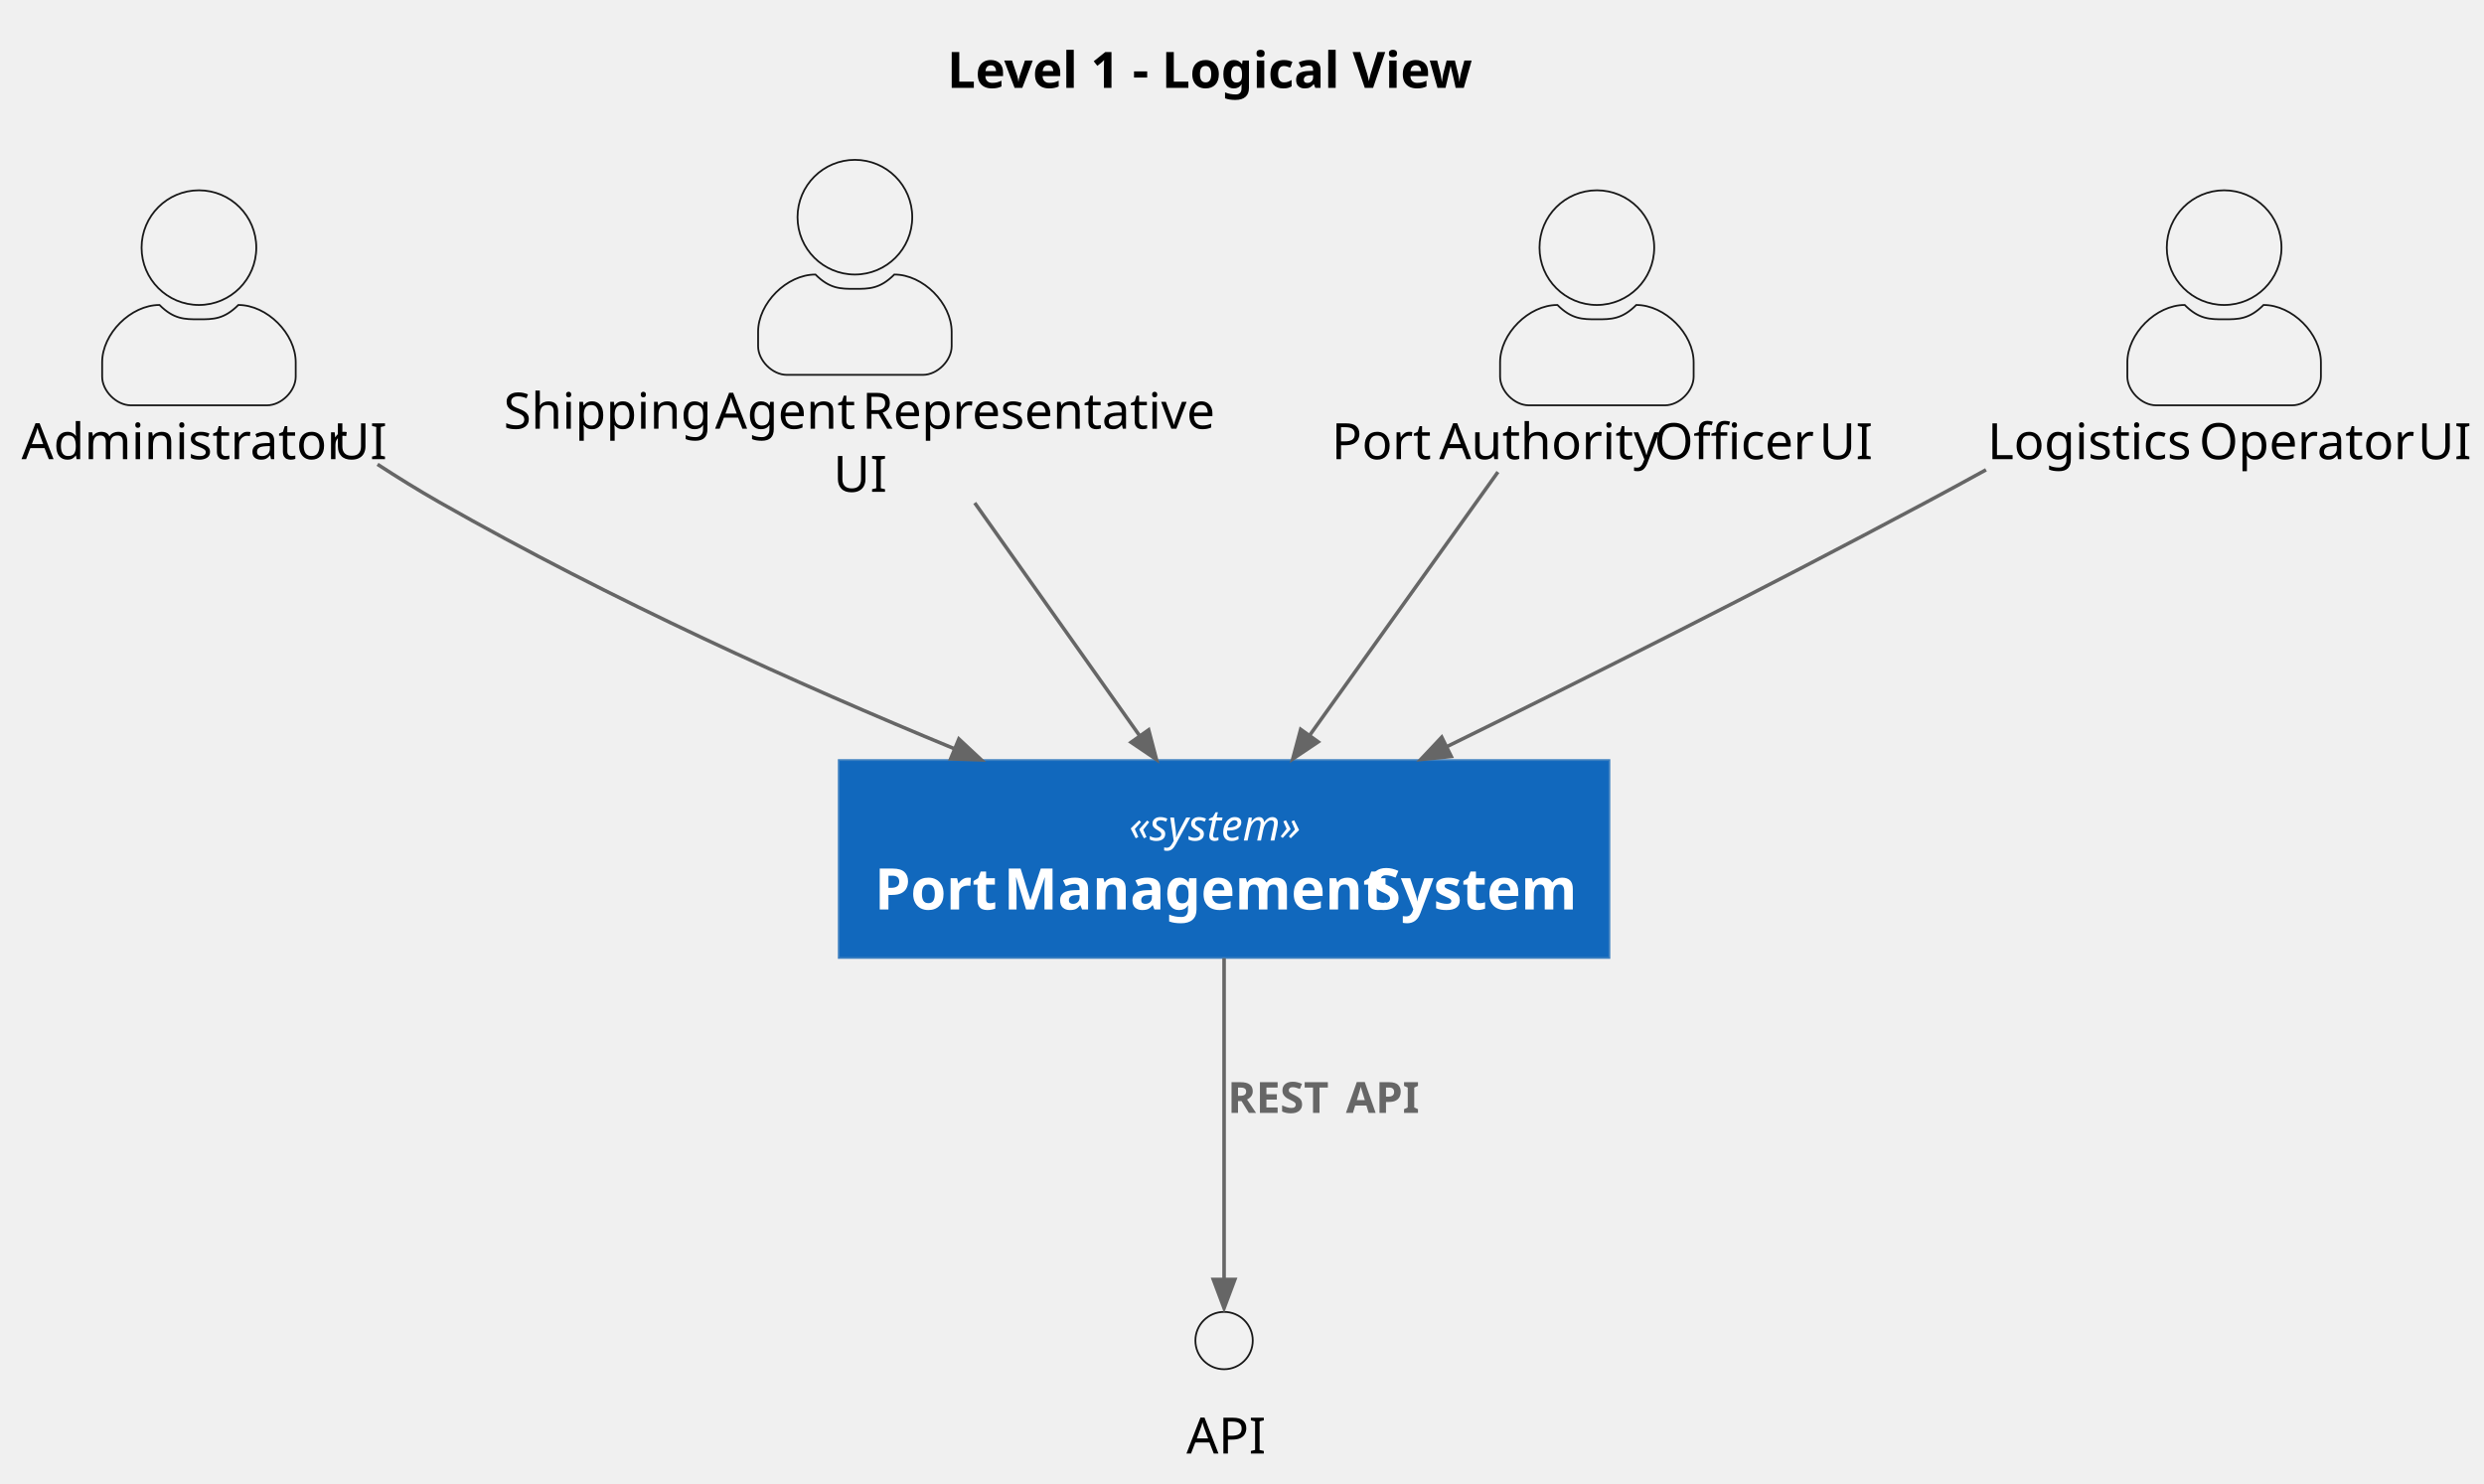
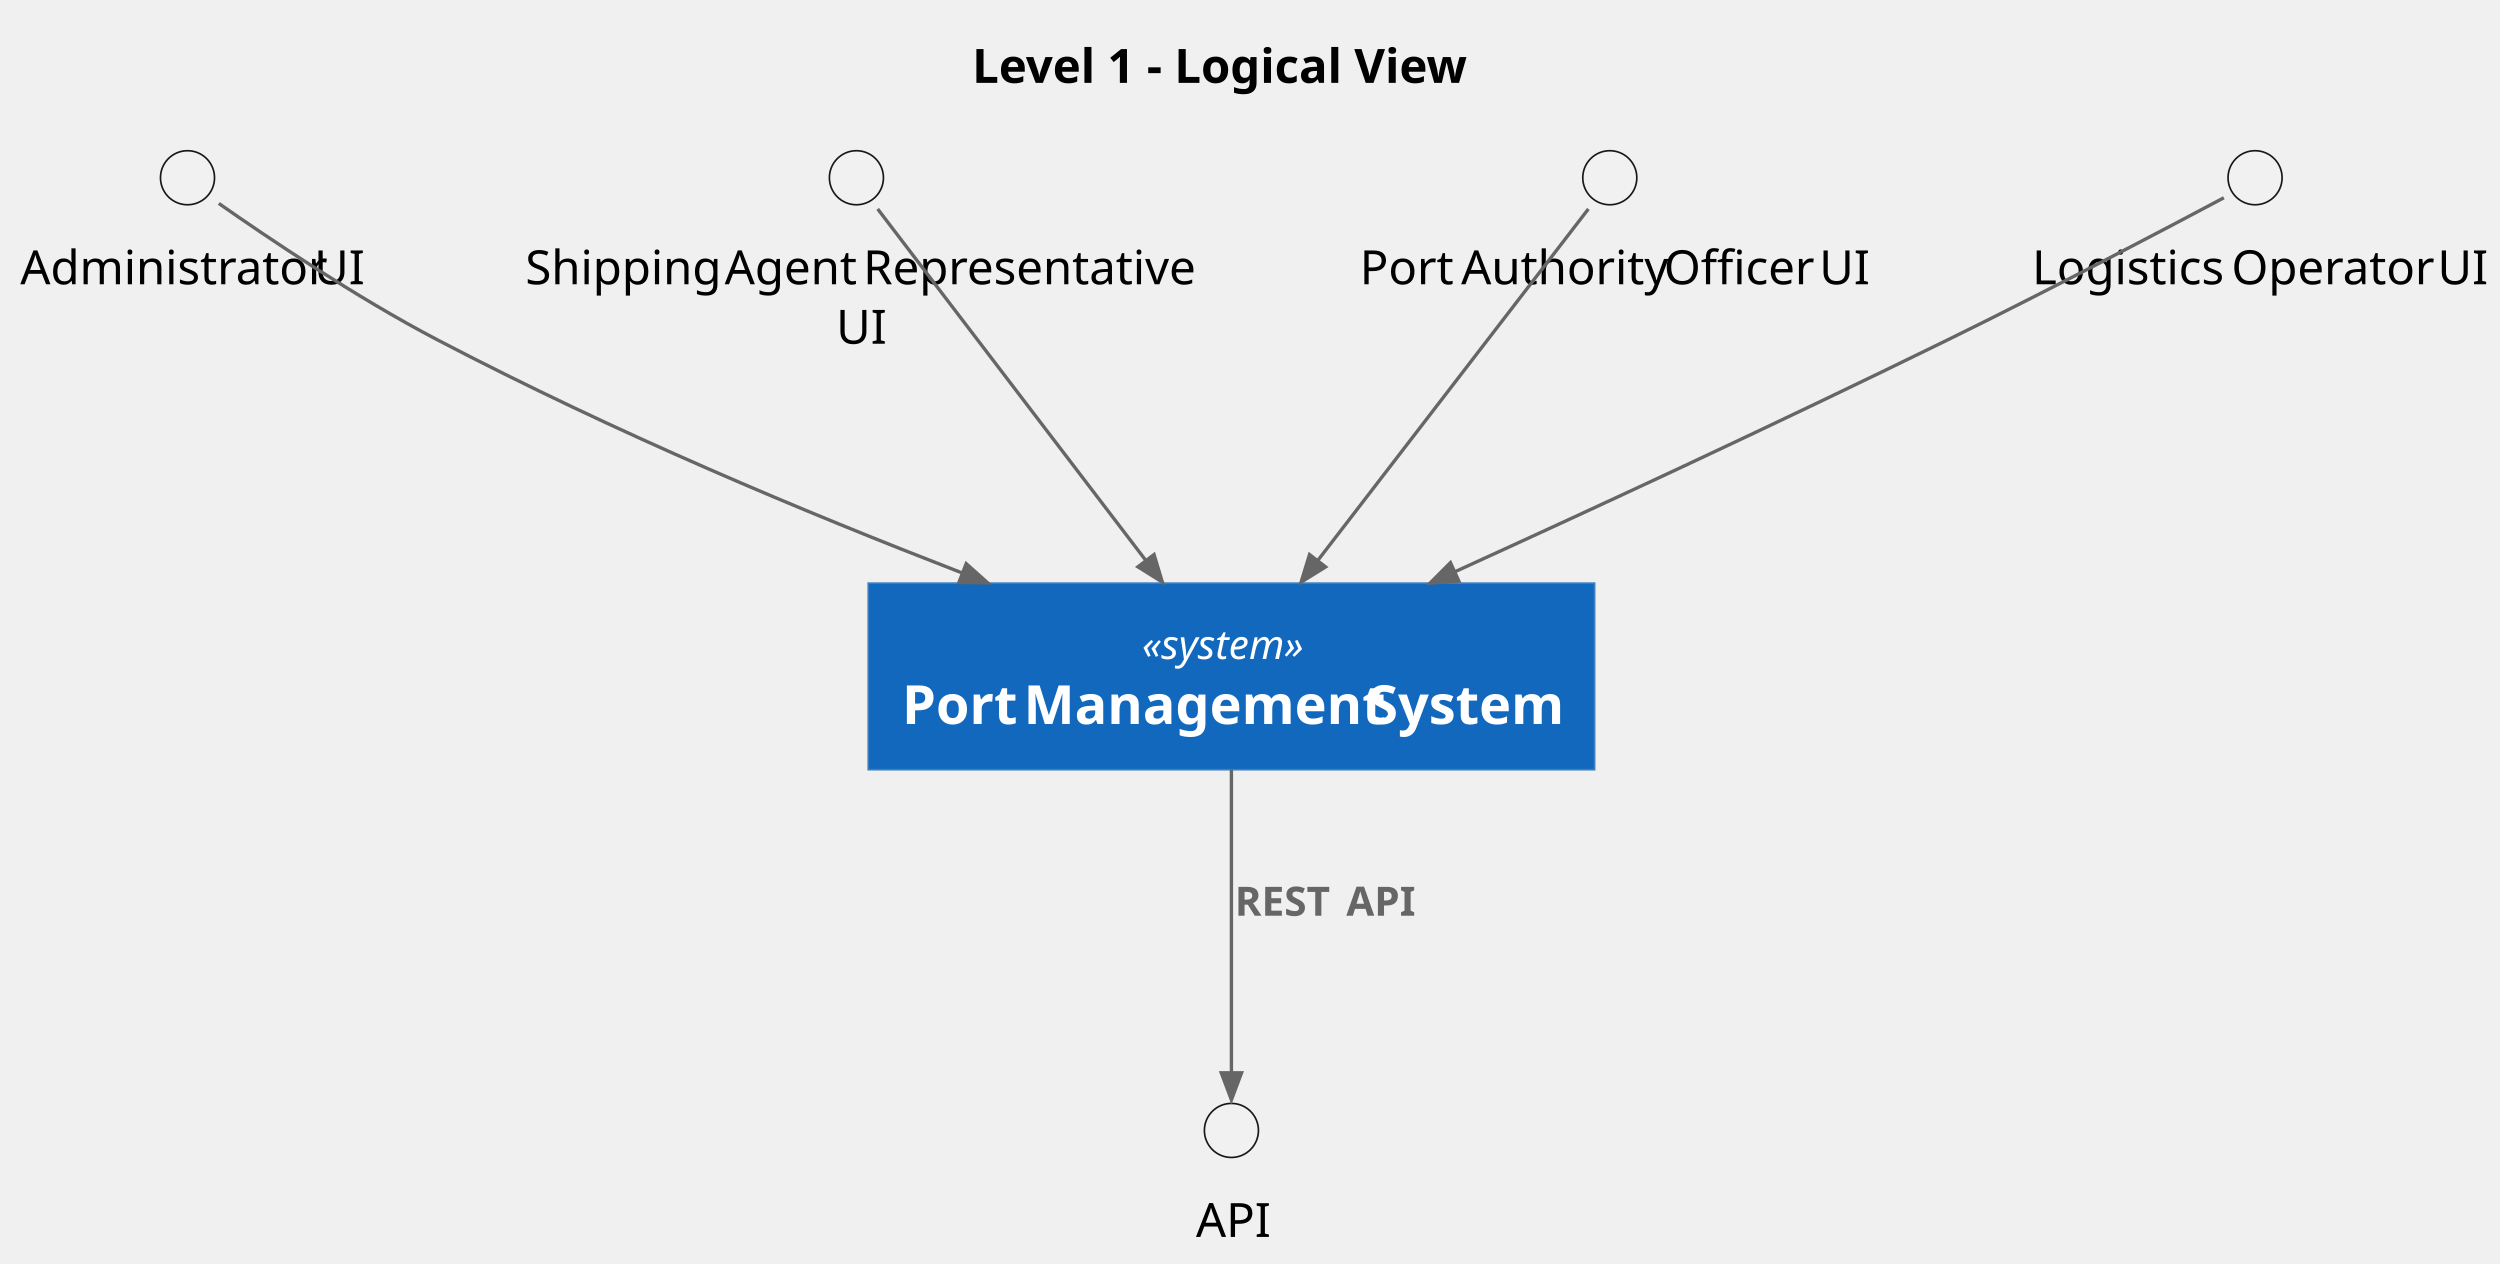
- <svg xmlns="http://www.w3.org/2000/svg" contentStyleType="text/css" height="414px" preserveAspectRatio="none" style="width:693px;height:414px;background:#FFFFFF;" version="1.1" viewBox="0 0 693 414" width="693px" zoomAndPan="magnify">
+ <svg xmlns="http://www.w3.org/2000/svg" contentStyleType="text/css" height="374px" preserveAspectRatio="none" style="width:740px;height:374px;background:#FFFFFF;" version="1.1" viewBox="0 0 740 374" width="740px" zoomAndPan="magnify">
  <defs />
  <g>
-     <text fill="#000000" font-family="sans-serif" font-size="14" font-weight="bold" lengthAdjust="spacing" textLength="151" x="264.25" y="24.533">Level 1 - Logical View</text>
+     <text fill="#000000" font-family="sans-serif" font-size="14" font-weight="bold" lengthAdjust="spacing" textLength="151" x="287.75" y="24.533">Level 1 - Logical View</text>
    <g id="elem_admin">
-       <ellipse cx="55.5" cy="69.109" fill="#F1F1F1" rx="16" ry="16" style="stroke:#181818;stroke-width:0.5;" />
-       <path d="M55.5,89.109 C59.5,89.109 62.5,89.109 66.5,85.109 C74.5,85.109 82.5,93.109 82.5,101.109 L82.5,105.109 C82.5,109.109 78.5,113.109 74.5,113.109 L36.5,113.109 C32.5,113.109 28.5,109.109 28.5,105.109 L28.5,101.109 C28.5,93.109 36.5,85.109 44.5,85.109 C48.5,89.109 51.5,89.109 55.5,89.109 " fill="#F1F1F1" style="stroke:#181818;stroke-width:0.5;" />
-       <text fill="#000000" font-family="sans-serif" font-size="14" lengthAdjust="spacing" textLength="83" x="6" y="128.143">Administrator</text>
-       <text fill="#000000" font-family="sans-serif" font-size="14" lengthAdjust="spacing" textLength="4" x="89" y="128.143"> </text>
-       <text fill="#000000" font-family="sans-serif" font-size="14" lengthAdjust="spacing" textLength="12" x="93" y="128.143">UI</text>
+       <ellipse cx="55.5" cy="52.609" fill="#F1F1F1" rx="8" ry="8" style="stroke:#181818;stroke-width:0.5;" />
+       <text fill="#000000" font-family="sans-serif" font-size="14" lengthAdjust="spacing" textLength="83" x="6" y="84.143">Administrator</text>
+       <text fill="#000000" font-family="sans-serif" font-size="14" lengthAdjust="spacing" textLength="4" x="89" y="84.143"> </text>
+       <text fill="#000000" font-family="sans-serif" font-size="14" lengthAdjust="spacing" textLength="12" x="93" y="84.143">UI</text>
    </g>
    <g id="elem_agent">
-       <ellipse cx="238.5" cy="60.609" fill="#F1F1F1" rx="16" ry="16" style="stroke:#181818;stroke-width:0.5;" />
-       <path d="M238.5,80.609 C242.5,80.609 245.5,80.609 249.5,76.609 C257.5,76.609 265.5,84.609 265.5,92.609 L265.5,96.609 C265.5,100.609 261.5,104.609 257.5,104.609 L219.5,104.609 C215.5,104.609 211.5,100.609 211.5,96.609 L211.5,92.609 C211.5,84.609 219.5,76.609 227.5,76.609 C231.5,80.609 234.5,80.609 238.5,80.609 " fill="#F1F1F1" style="stroke:#181818;stroke-width:0.5;" />
-       <text fill="#000000" font-family="sans-serif" font-size="14" lengthAdjust="spacing" textLength="55" x="140.5" y="119.643">Shipping</text>
-       <text fill="#000000" font-family="sans-serif" font-size="14" lengthAdjust="spacing" textLength="4" x="195.5" y="119.643"> </text>
-       <text fill="#000000" font-family="sans-serif" font-size="14" lengthAdjust="spacing" textLength="37" x="199.5" y="119.643">Agent</text>
-       <text fill="#000000" font-family="sans-serif" font-size="14" lengthAdjust="spacing" textLength="4" x="236.5" y="119.643"> </text>
-       <text fill="#000000" font-family="sans-serif" font-size="14" lengthAdjust="spacing" textLength="96" x="240.5" y="119.643">Representative</text>
-       <text fill="#000000" font-family="sans-serif" font-size="14" lengthAdjust="spacing" textLength="12" x="232.5" y="137.252">UI</text>
+       <ellipse cx="253.5" cy="52.609" fill="#F1F1F1" rx="8" ry="8" style="stroke:#181818;stroke-width:0.5;" />
+       <text fill="#000000" font-family="sans-serif" font-size="14" lengthAdjust="spacing" textLength="55" x="155.5" y="84.143">Shipping</text>
+       <text fill="#000000" font-family="sans-serif" font-size="14" lengthAdjust="spacing" textLength="4" x="210.5" y="84.143"> </text>
+       <text fill="#000000" font-family="sans-serif" font-size="14" lengthAdjust="spacing" textLength="37" x="214.5" y="84.143">Agent</text>
+       <text fill="#000000" font-family="sans-serif" font-size="14" lengthAdjust="spacing" textLength="4" x="251.5" y="84.143"> </text>
+       <text fill="#000000" font-family="sans-serif" font-size="14" lengthAdjust="spacing" textLength="96" x="255.5" y="84.143">Representative</text>
+       <text fill="#000000" font-family="sans-serif" font-size="14" lengthAdjust="spacing" textLength="12" x="247.5" y="101.752">UI</text>
    </g>
    <g id="elem_officer">
-       <ellipse cx="445.5" cy="69.109" fill="#F1F1F1" rx="16" ry="16" style="stroke:#181818;stroke-width:0.5;" />
-       <path d="M445.5,89.109 C449.5,89.109 452.5,89.109 456.5,85.109 C464.5,85.109 472.5,93.109 472.5,101.109 L472.5,105.109 C472.5,109.109 468.5,113.109 464.5,113.109 L426.5,113.109 C422.5,113.109 418.5,109.109 418.5,105.109 L418.5,101.109 C418.5,93.109 426.5,85.109 434.5,85.109 C438.5,89.109 441.5,89.109 445.5,89.109 " fill="#F1F1F1" style="stroke:#181818;stroke-width:0.5;" />
-       <text fill="#000000" font-family="sans-serif" font-size="14" lengthAdjust="spacing" textLength="26" x="371.5" y="128.143">Port</text>
-       <text fill="#000000" font-family="sans-serif" font-size="14" lengthAdjust="spacing" textLength="4" x="397.5" y="128.143"> </text>
-       <text fill="#000000" font-family="sans-serif" font-size="14" lengthAdjust="spacing" textLength="56" x="401.5" y="128.143">Authority</text>
-       <text fill="#000000" font-family="sans-serif" font-size="14" lengthAdjust="spacing" textLength="4" x="457.5" y="128.143"> </text>
-       <text fill="#000000" font-family="sans-serif" font-size="14" lengthAdjust="spacing" textLength="42" x="461.5" y="128.143">Officer</text>
-       <text fill="#000000" font-family="sans-serif" font-size="14" lengthAdjust="spacing" textLength="4" x="503.5" y="128.143"> </text>
-       <text fill="#000000" font-family="sans-serif" font-size="14" lengthAdjust="spacing" textLength="12" x="507.5" y="128.143">UI</text>
+       <ellipse cx="476.5" cy="52.609" fill="#F1F1F1" rx="8" ry="8" style="stroke:#181818;stroke-width:0.5;" />
+       <text fill="#000000" font-family="sans-serif" font-size="14" lengthAdjust="spacing" textLength="26" x="402.5" y="84.143">Port</text>
+       <text fill="#000000" font-family="sans-serif" font-size="14" lengthAdjust="spacing" textLength="4" x="428.5" y="84.143"> </text>
+       <text fill="#000000" font-family="sans-serif" font-size="14" lengthAdjust="spacing" textLength="56" x="432.5" y="84.143">Authority</text>
+       <text fill="#000000" font-family="sans-serif" font-size="14" lengthAdjust="spacing" textLength="4" x="488.5" y="84.143"> </text>
+       <text fill="#000000" font-family="sans-serif" font-size="14" lengthAdjust="spacing" textLength="42" x="492.5" y="84.143">Officer</text>
+       <text fill="#000000" font-family="sans-serif" font-size="14" lengthAdjust="spacing" textLength="4" x="534.5" y="84.143"> </text>
+       <text fill="#000000" font-family="sans-serif" font-size="14" lengthAdjust="spacing" textLength="12" x="538.5" y="84.143">UI</text>
    </g>
    <g id="elem_operator">
-       <ellipse cx="620.5" cy="69.109" fill="#F1F1F1" rx="16" ry="16" style="stroke:#181818;stroke-width:0.5;" />
-       <path d="M620.5,89.109 C624.5,89.109 627.5,89.109 631.5,85.109 C639.5,85.109 647.5,93.109 647.5,101.109 L647.5,105.109 C647.5,109.109 643.5,113.109 639.5,113.109 L601.5,113.109 C597.5,113.109 593.5,109.109 593.5,105.109 L593.5,101.109 C593.5,93.109 601.5,85.109 609.5,85.109 C613.5,89.109 616.5,89.109 620.5,89.109 " fill="#F1F1F1" style="stroke:#181818;stroke-width:0.5;" />
-       <text fill="#000000" font-family="sans-serif" font-size="14" lengthAdjust="spacing" textLength="55" x="554.5" y="128.143">Logistics</text>
-       <text fill="#000000" font-family="sans-serif" font-size="14" lengthAdjust="spacing" textLength="4" x="609.5" y="128.143"> </text>
-       <text fill="#000000" font-family="sans-serif" font-size="14" lengthAdjust="spacing" textLength="57" x="613.5" y="128.143">Operator</text>
-       <text fill="#000000" font-family="sans-serif" font-size="14" lengthAdjust="spacing" textLength="4" x="670.5" y="128.143"> </text>
-       <text fill="#000000" font-family="sans-serif" font-size="14" lengthAdjust="spacing" textLength="12" x="674.5" y="128.143">UI</text>
+       <ellipse cx="667.5" cy="52.609" fill="#F1F1F1" rx="8" ry="8" style="stroke:#181818;stroke-width:0.5;" />
+       <text fill="#000000" font-family="sans-serif" font-size="14" lengthAdjust="spacing" textLength="55" x="601.5" y="84.143">Logistics</text>
+       <text fill="#000000" font-family="sans-serif" font-size="14" lengthAdjust="spacing" textLength="4" x="656.5" y="84.143"> </text>
+       <text fill="#000000" font-family="sans-serif" font-size="14" lengthAdjust="spacing" textLength="57" x="660.5" y="84.143">Operator</text>
+       <text fill="#000000" font-family="sans-serif" font-size="14" lengthAdjust="spacing" textLength="4" x="717.5" y="84.143"> </text>
+       <text fill="#000000" font-family="sans-serif" font-size="14" lengthAdjust="spacing" textLength="12" x="721.5" y="84.143">UI</text>
    </g>
-     <g id="elem_ait">
-       <rect fill="#1168BD" height="55.219" style="stroke:#3C7FC0;stroke-width:0.5;" width="215" x="234" y="212.109" />
-       <text fill="#FFFFFF" font-family="sans-serif" font-size="12" font-style="italic" lengthAdjust="spacing" textLength="53" x="315" y="234.566">«system»</text>
-       <text fill="#FFFFFF" font-family="sans-serif" font-size="16" font-weight="bold" lengthAdjust="spacing" textLength="32" x="244" y="253.812">Port</text>
-       <text fill="#FFFFFF" font-family="sans-serif" font-size="16" font-weight="bold" lengthAdjust="spacing" textLength="4" x="276" y="253.812"> </text>
-       <text fill="#FFFFFF" font-family="sans-serif" font-size="16" font-weight="bold" lengthAdjust="spacing" textLength="98" x="280" y="253.812">Management</text>
-       <text fill="#FFFFFF" font-family="sans-serif" font-size="16" font-weight="bold" lengthAdjust="spacing" textLength="4" x="378" y="253.812"> </text>
-       <text fill="#FFFFFF" font-family="sans-serif" font-size="16" font-weight="bold" lengthAdjust="spacing" textLength="57" x="382" y="253.812">System</text>
+     <g id="elem_pms">
+       <rect fill="#1168BD" height="55.219" style="stroke:#3C7FC0;stroke-width:0.5;" width="215" x="257" y="172.609" />
+       <text fill="#FFFFFF" font-family="sans-serif" font-size="12" font-style="italic" lengthAdjust="spacing" textLength="53" x="338" y="195.066">«system»</text>
+       <text fill="#FFFFFF" font-family="sans-serif" font-size="16" font-weight="bold" lengthAdjust="spacing" textLength="32" x="267" y="214.312">Port</text>
+       <text fill="#FFFFFF" font-family="sans-serif" font-size="16" font-weight="bold" lengthAdjust="spacing" textLength="4" x="299" y="214.312"> </text>
+       <text fill="#FFFFFF" font-family="sans-serif" font-size="16" font-weight="bold" lengthAdjust="spacing" textLength="98" x="303" y="214.312">Management</text>
+       <text fill="#FFFFFF" font-family="sans-serif" font-size="16" font-weight="bold" lengthAdjust="spacing" textLength="4" x="401" y="214.312"> </text>
+       <text fill="#FFFFFF" font-family="sans-serif" font-size="16" font-weight="bold" lengthAdjust="spacing" textLength="57" x="405" y="214.312">System</text>
    </g>
    <g id="elem_apiIF">
-       <ellipse cx="341.5" cy="374.109" fill="#F1F1F1" rx="8" ry="8" style="stroke:#181818;stroke-width:0.5;" />
-       <text fill="#000000" font-family="sans-serif" font-size="14" lengthAdjust="spacing" textLength="21" x="331" y="405.643">API</text>
+       <ellipse cx="364.5" cy="334.609" fill="#F1F1F1" rx="8" ry="8" style="stroke:#181818;stroke-width:0.5;" />
+       <text fill="#000000" font-family="sans-serif" font-size="14" lengthAdjust="spacing" textLength="21" x="354" y="366.143">API</text>
    </g>
-     <g id="link_admin_ait">
-       <path d="M105.32,129.579 C111.02,133.289 116.82,136.879 122.5,140.109 C171.42,167.939 222.257,190.752 266.367,208.992 " fill="none" id="admin-to-ait" style="stroke:#666666;stroke-width:1.0;" />
-       <polygon fill="#666666" points="273.76,212.049,267.514,206.22,265.221,211.765,273.76,212.049" style="stroke:#666666;stroke-width:1.0;" />
-       <text fill="#666666" font-family="sans-serif" font-size="0" lengthAdjust="spacing" textLength="0" x="206.5" y="171.109">.</text>
+     <g id="link_admin_pms">
+       <path d="M64.77,60.219 C78.5,69.839 105.22,87.929 129.5,100.609 C182.53,128.309 237.659,151.351 284.909,169.642 " fill="none" id="admin-to-pms" style="stroke:#666666;stroke-width:1.0;" />
+       <polygon fill="#666666" points="292.37,172.529,285.992,166.844,283.827,172.439,292.37,172.529" style="stroke:#666666;stroke-width:1.0;" />
+       <text fill="#666666" font-family="sans-serif" font-size="0" lengthAdjust="spacing" textLength="0" x="219.5" y="131.609">.</text>
    </g>
-     <g id="link_agent_ait">
-       <path d="M271.94,140.349 C288.74,164.079 303.858,185.43 318.008,205.42 " fill="none" id="agent-to-ait" style="stroke:#666666;stroke-width:1.0;" />
-       <polygon fill="#666666" points="322.63,211.949,320.457,203.686,315.559,207.153,322.63,211.949" style="stroke:#666666;stroke-width:1.0;" />
-       <text fill="#666666" font-family="sans-serif" font-size="0" lengthAdjust="spacing" textLength="0" x="300.5" y="171.109">.</text>
+     <g id="link_agent_pms">
+       <path d="M259.79,61.849 C275.75,82.769 313.539,132.298 339.209,165.958 " fill="none" id="agent-to-pms" style="stroke:#666666;stroke-width:1.0;" />
+       <polygon fill="#666666" points="344.06,172.319,341.594,164.139,336.823,167.777,344.06,172.319" style="stroke:#666666;stroke-width:1.0;" />
+       <text fill="#666666" font-family="sans-serif" font-size="0" lengthAdjust="spacing" textLength="0" x="320.5" y="131.609">.</text>
    </g>
-     <g id="link_officer_ait">
-       <path d="M417.9,131.719 C399.85,156.979 381.372,182.821 365.312,205.291 " fill="none" id="officer-to-ait" style="stroke:#666666;stroke-width:1.0;" />
-       <polygon fill="#666666" points="360.66,211.799,367.752,207.035,362.871,203.546,360.66,211.799" style="stroke:#666666;stroke-width:1.0;" />
-       <text fill="#666666" font-family="sans-serif" font-size="0" lengthAdjust="spacing" textLength="0" x="391.5" y="171.109">.</text>
+     <g id="link_officer_pms">
+       <path d="M470.16,61.849 C454.05,82.769 415.91,132.32 390,165.98 " fill="none" id="officer-to-pms" style="stroke:#666666;stroke-width:1.0;" />
+       <polygon fill="#666666" points="385.12,172.319,392.377,167.81,387.623,164.15,385.12,172.319" style="stroke:#666666;stroke-width:1.0;" />
+       <text fill="#666666" font-family="sans-serif" font-size="0" lengthAdjust="spacing" textLength="0" x="418.5" y="131.609">.</text>
    </g>
-     <g id="link_operator_ait">
-       <path d="M554.07,131.109 C548.48,134.189 542.9,137.219 537.5,140.109 C490.3,165.309 443.049,188.99 403.549,208.41 " fill="none" id="operator-to-ait" style="stroke:#666666;stroke-width:1.0;" />
-       <polygon fill="#666666" points="396.37,211.939,404.873,211.102,402.226,205.718,396.37,211.939" style="stroke:#666666;stroke-width:1.0;" />
-       <text fill="#666666" font-family="sans-serif" font-size="0" lengthAdjust="spacing" textLength="0" x="480.5" y="171.109">.</text>
+     <g id="link_operator_pms">
+       <path d="M658.26,58.539 C641.9,67.249 606.68,85.819 576.5,100.609 C525.12,125.799 473.31,149.802 430.58,169.272 " fill="none" id="operator-to-pms" style="stroke:#666666;stroke-width:1.0;" />
+       <polygon fill="#666666" points="423.3,172.589,431.824,172.002,429.336,166.542,423.3,172.589" style="stroke:#666666;stroke-width:1.0;" />
+       <text fill="#666666" font-family="sans-serif" font-size="0" lengthAdjust="spacing" textLength="0" x="514.5" y="131.609">.</text>
    </g>
-     <g id="link_ait_apiIF">
-       <path d="M341.5,267.419 C341.5,297.969 341.5,338.109 341.5,357.059 " fill="none" id="ait-to-apiIF" style="stroke:#666666;stroke-width:1.0;" />
-       <polygon fill="#666666" points="341.5,365.059,344.5,357.059,338.5,357.059,341.5,365.059" style="stroke:#666666;stroke-width:1.0;" />
-       <text fill="#666666" font-family="sans-serif" font-size="12" font-weight="bold" lengthAdjust="spacing" textLength="30" x="342.5" y="310.566">REST</text>
-       <text fill="#666666" font-family="sans-serif" font-size="12" font-weight="bold" lengthAdjust="spacing" textLength="3" x="372.5" y="310.566"> </text>
-       <text fill="#666666" font-family="sans-serif" font-size="12" font-weight="bold" lengthAdjust="spacing" textLength="19" x="375.5" y="310.566">API</text>
+     <g id="link_pms_apiIF">
+       <path d="M364.5,227.919 C364.5,258.469 364.5,298.609 364.5,317.559 " fill="none" id="pms-to-apiIF" style="stroke:#666666;stroke-width:1.0;" />
+       <polygon fill="#666666" points="364.5,325.559,367.5,317.559,361.5,317.559,364.5,325.559" style="stroke:#666666;stroke-width:1.0;" />
+       <text fill="#666666" font-family="sans-serif" font-size="12" font-weight="bold" lengthAdjust="spacing" textLength="30" x="365.5" y="271.066">REST</text>
+       <text fill="#666666" font-family="sans-serif" font-size="12" font-weight="bold" lengthAdjust="spacing" textLength="3" x="395.5" y="271.066"> </text>
+       <text fill="#666666" font-family="sans-serif" font-size="12" font-weight="bold" lengthAdjust="spacing" textLength="19" x="398.5" y="271.066">API</text>
    </g>
  </g>
</svg>
